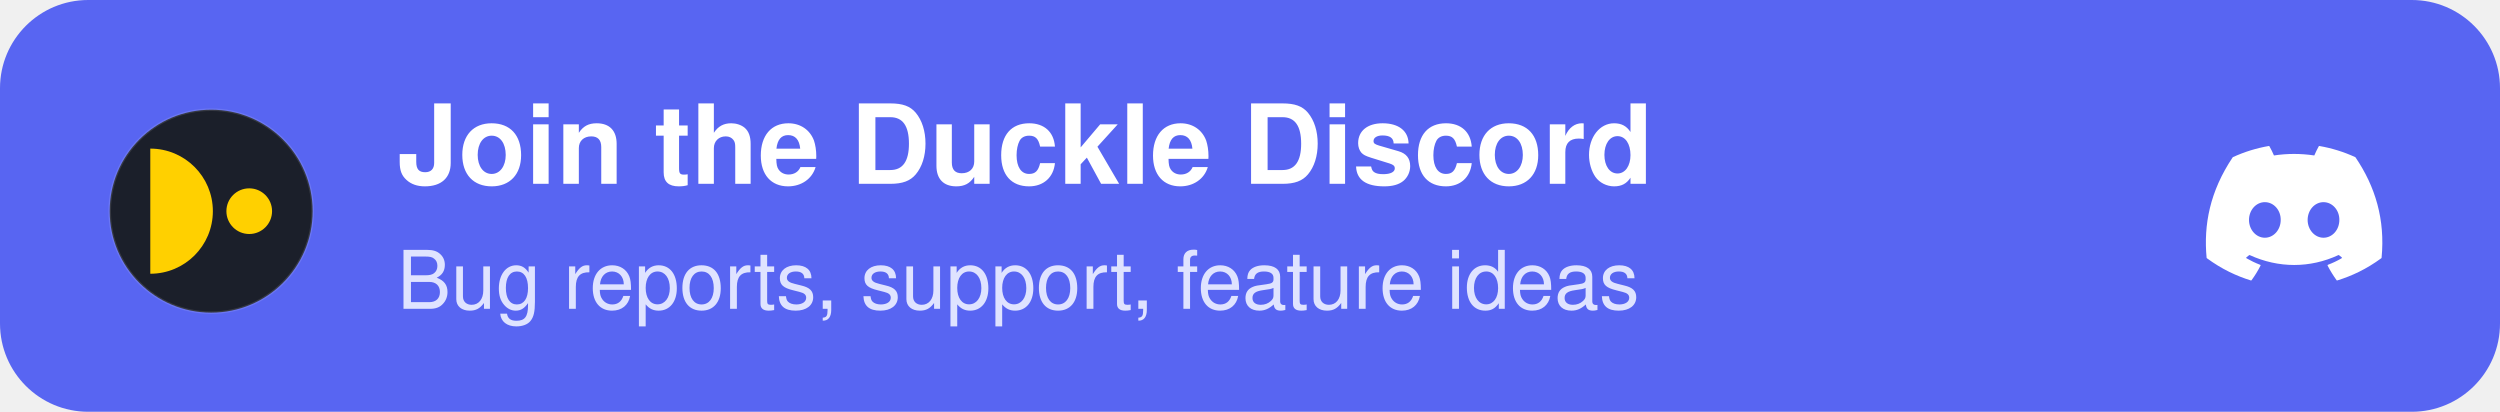
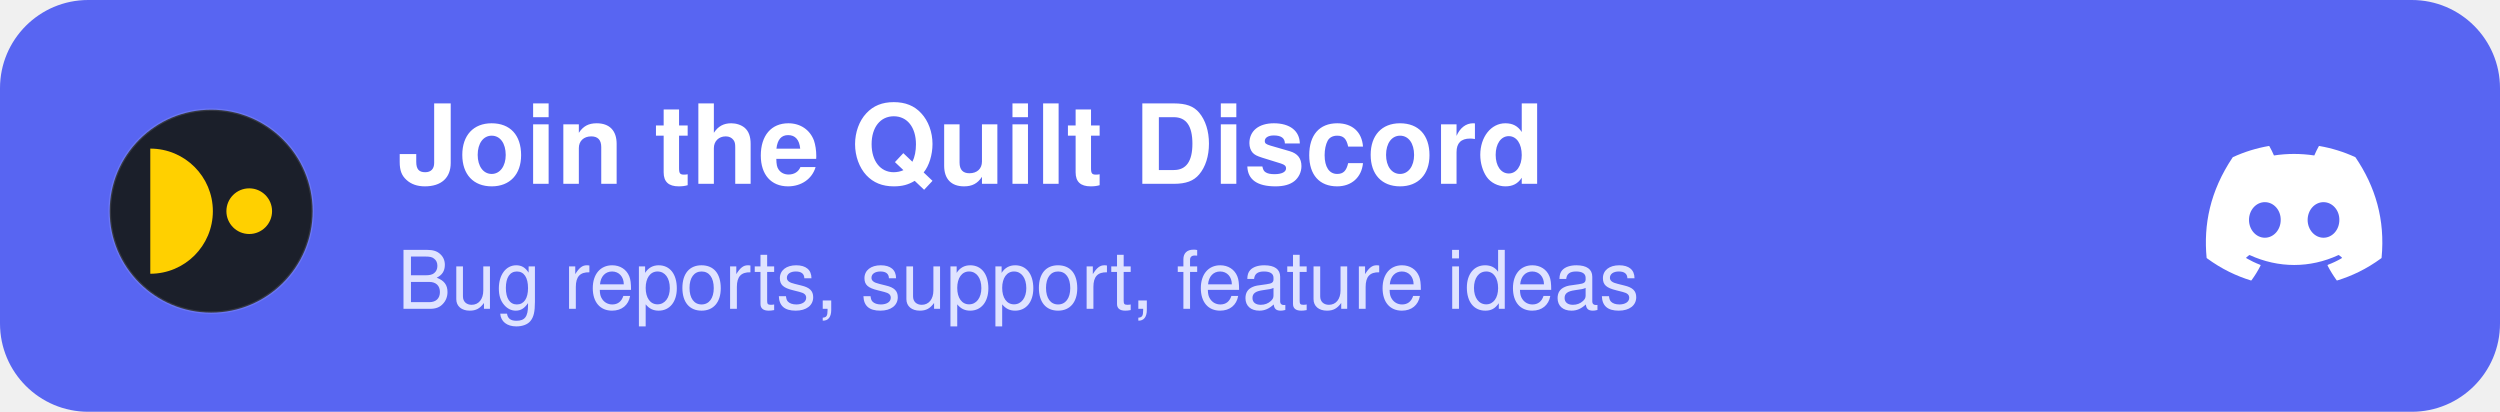
- <svg xmlns="http://www.w3.org/2000/svg" width="340" height="56" viewBox="0 0 340 56" role="img" aria-label="Join the Duckle community on Discord">
+ <svg xmlns="http://www.w3.org/2000/svg" width="340" height="56" viewBox="0 0 340 56" role="img" aria-label="Join the Quilt community on Discord">
  <rect width="340" height="56" rx="12" fill="#5865F2" />
  <g transform="translate(14,14) scale(0.115)">
    <circle cx="128" cy="128" r="120" fill="#1B1F2A" stroke="#ffffff" stroke-opacity="0.12" stroke-width="3" />
    <g fill="#FFD000">
      <path d="M56 54 A74 74 0 0 1 56 202 Z" />
      <circle cx="173" cy="128" r="27" />
    </g>
  </g>
-   <text x="54" y="25" fill="#ffffff" font-family="'Segoe UI',Helvetica,Arial,sans-serif" font-size="15" font-weight="700">Join the Duckle Discord</text>
+   <text x="54" y="25" fill="#ffffff" font-family="'Segoe UI',Helvetica,Arial,sans-serif" font-size="15" font-weight="700">Join the Quilt Discord</text>
  <text x="54" y="42" fill="#dfe3ff" font-family="'Segoe UI',Helvetica,Arial,sans-serif" font-size="11">Bug reports, support, feature ideas</text>
  <g transform="translate(300,17)" fill="#ffffff">
    <path d="M20.317 4.37a19.791 19.791 0 0 0-4.885-1.515.074.074 0 0 0-.079.037c-.211.375-.445.865-.608 1.25-1.845-.276-3.68-.276-5.487 0-.164-.393-.406-.874-.618-1.25a.077.077 0 0 0-.079-.037 19.736 19.736 0 0 0-4.885 1.515.07.07 0 0 0-.032.028C.533 9.046-.319 13.58.099 18.058a.082.082 0 0 0 .031.056c2.053 1.508 4.041 2.423 5.993 3.029a.078.078 0 0 0 .084-.028c.462-.63.873-1.295 1.226-1.994a.076.076 0 0 0-.042-.106c-.653-.248-1.274-.549-1.872-.892a.077.077 0 0 1-.008-.128c.126-.094.252-.192.372-.291a.074.074 0 0 1 .078-.011c3.928 1.793 8.18 1.793 12.061 0a.074.074 0 0 1 .079.009c.12.099.246.198.373.292a.077.077 0 0 1-.007.128 12.299 12.299 0 0 1-1.873.891.077.077 0 0 0-.041.107c.36.698.772 1.363 1.225 1.993a.076.076 0 0 0 .084.029c1.961-.607 3.95-1.522 6.002-3.029a.077.077 0 0 0 .031-.055c.5-5.177-.838-9.674-3.549-13.66a.061.061 0 0 0-.031-.029zM8.02 15.331c-1.183 0-2.157-1.086-2.157-2.419 0-1.333.956-2.419 2.157-2.419 1.211 0 2.176 1.095 2.157 2.419 0 1.333-.956 2.419-2.157 2.419zm7.975 0c-1.183 0-2.157-1.086-2.157-2.419 0-1.333.955-2.419 2.157-2.419 1.211 0 2.176 1.095 2.157 2.419 0 1.333-.946 2.419-2.157 2.419Z" />
  </g>
</svg>
